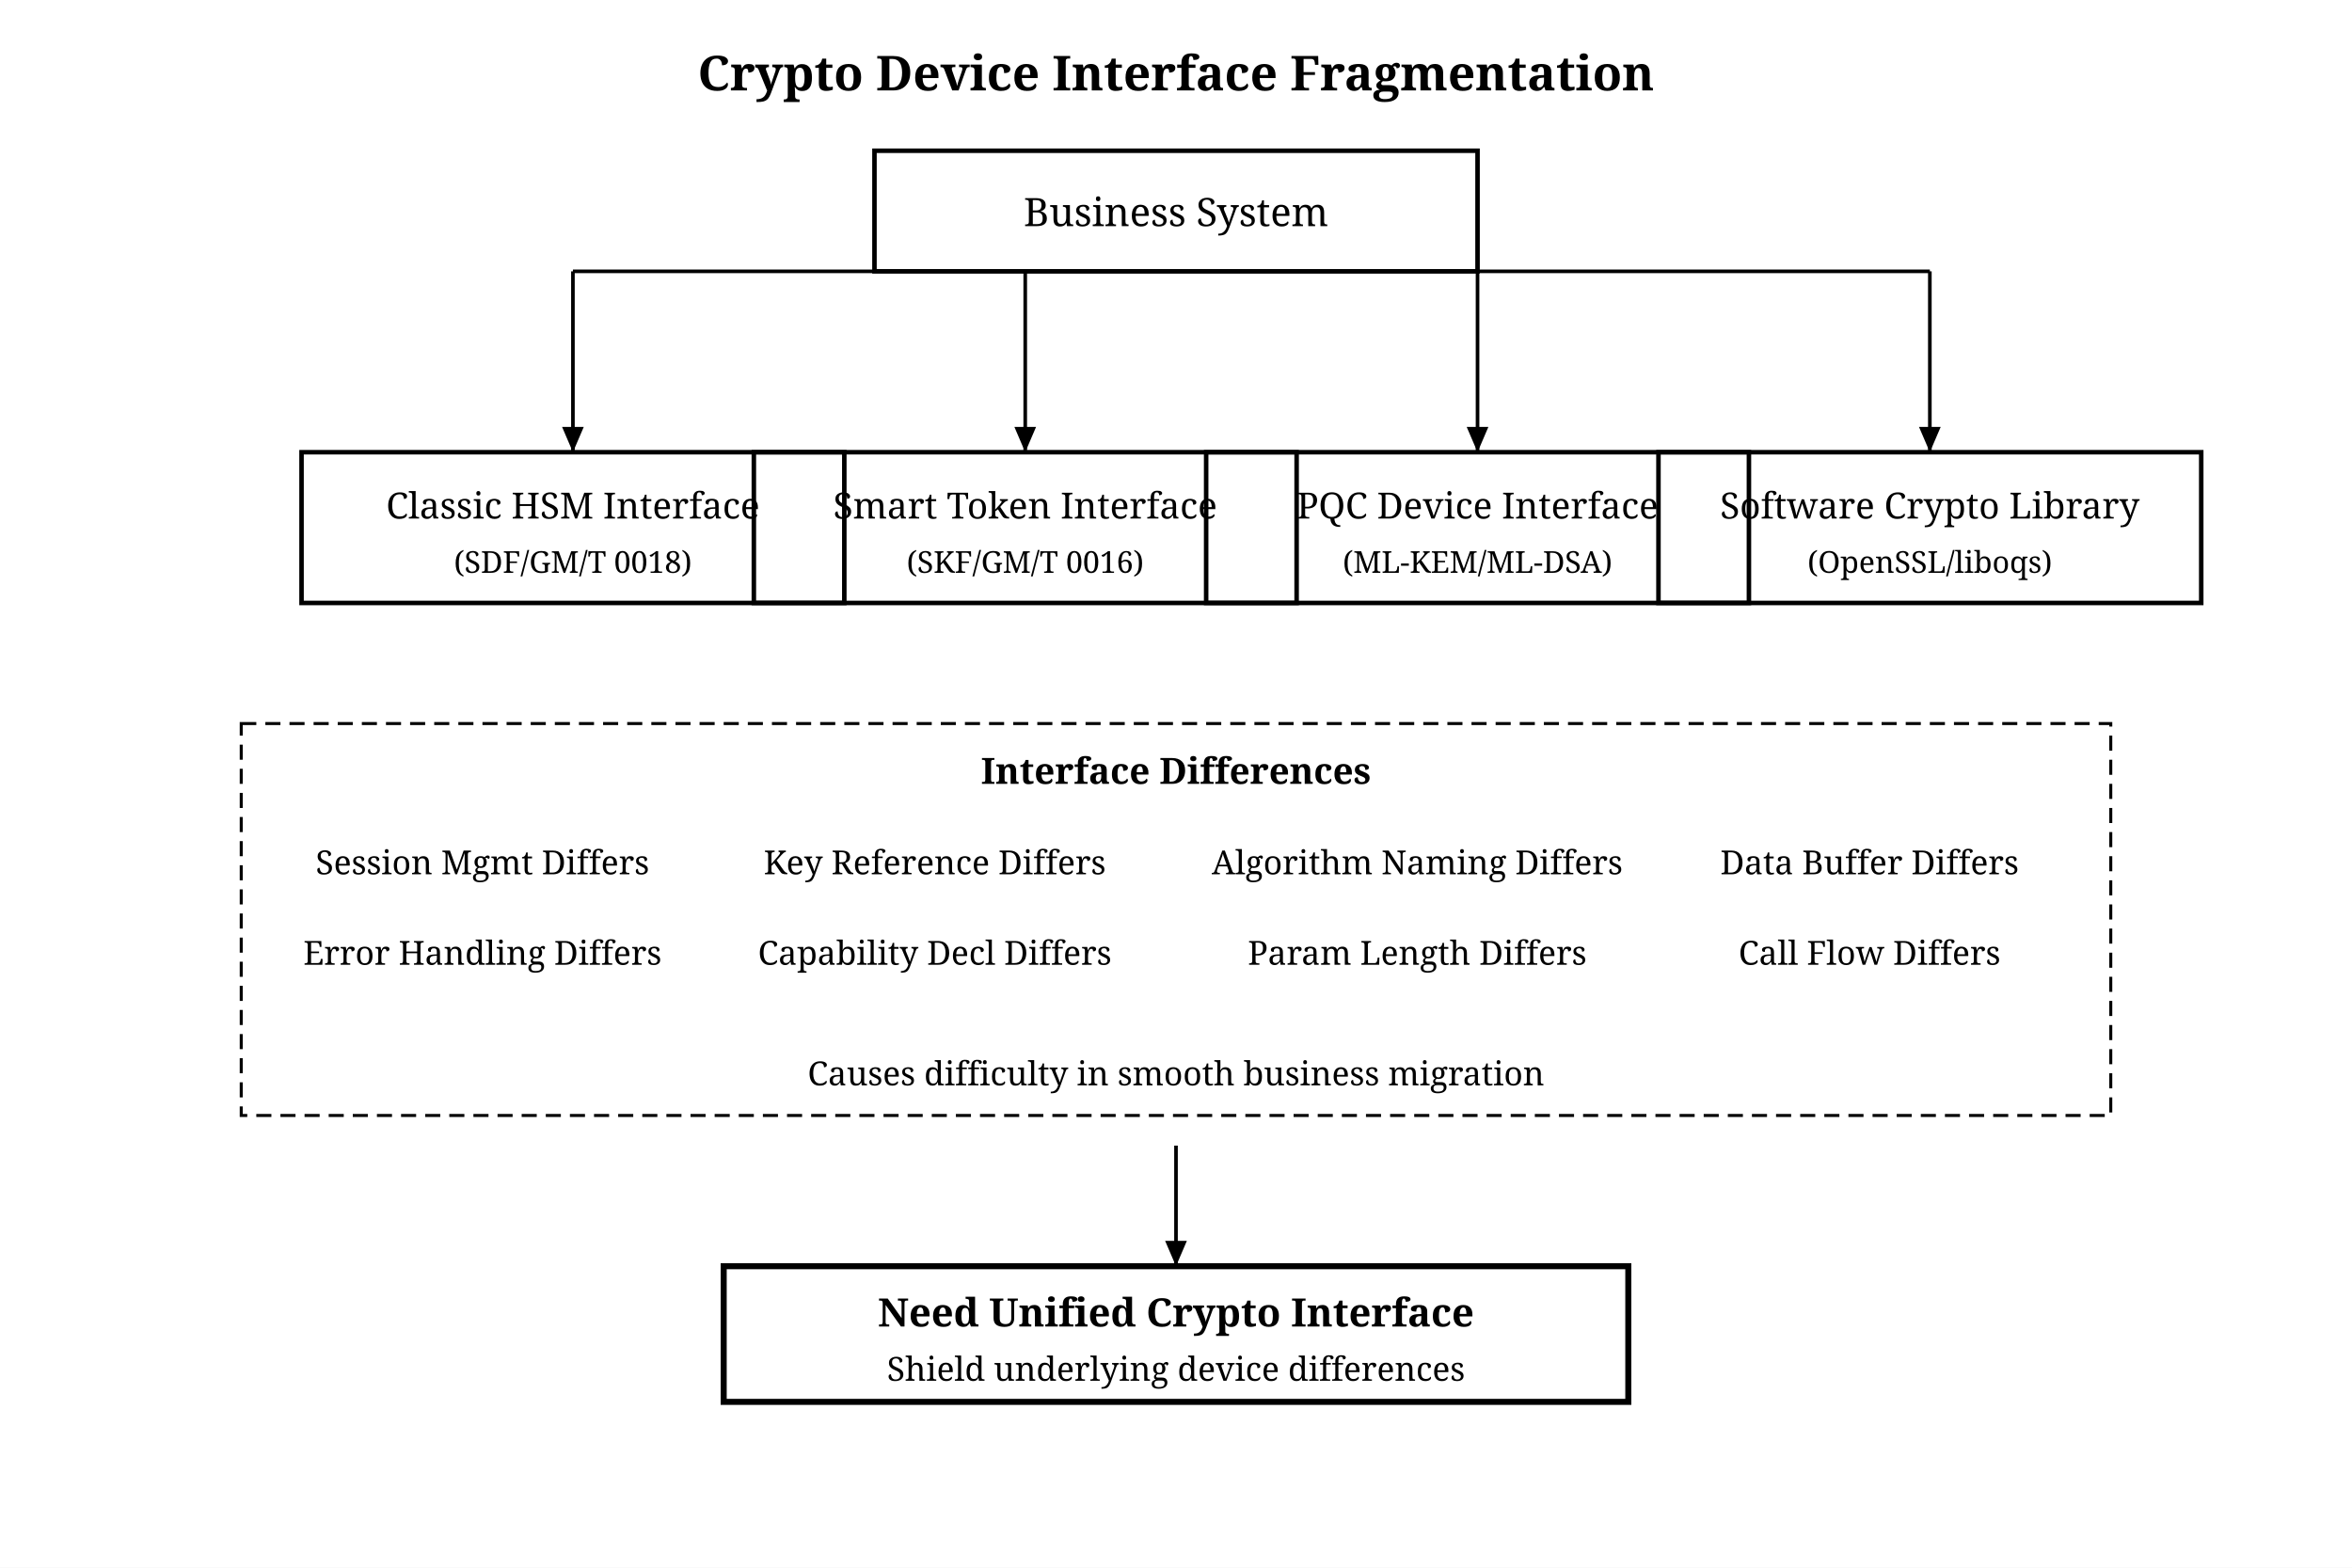
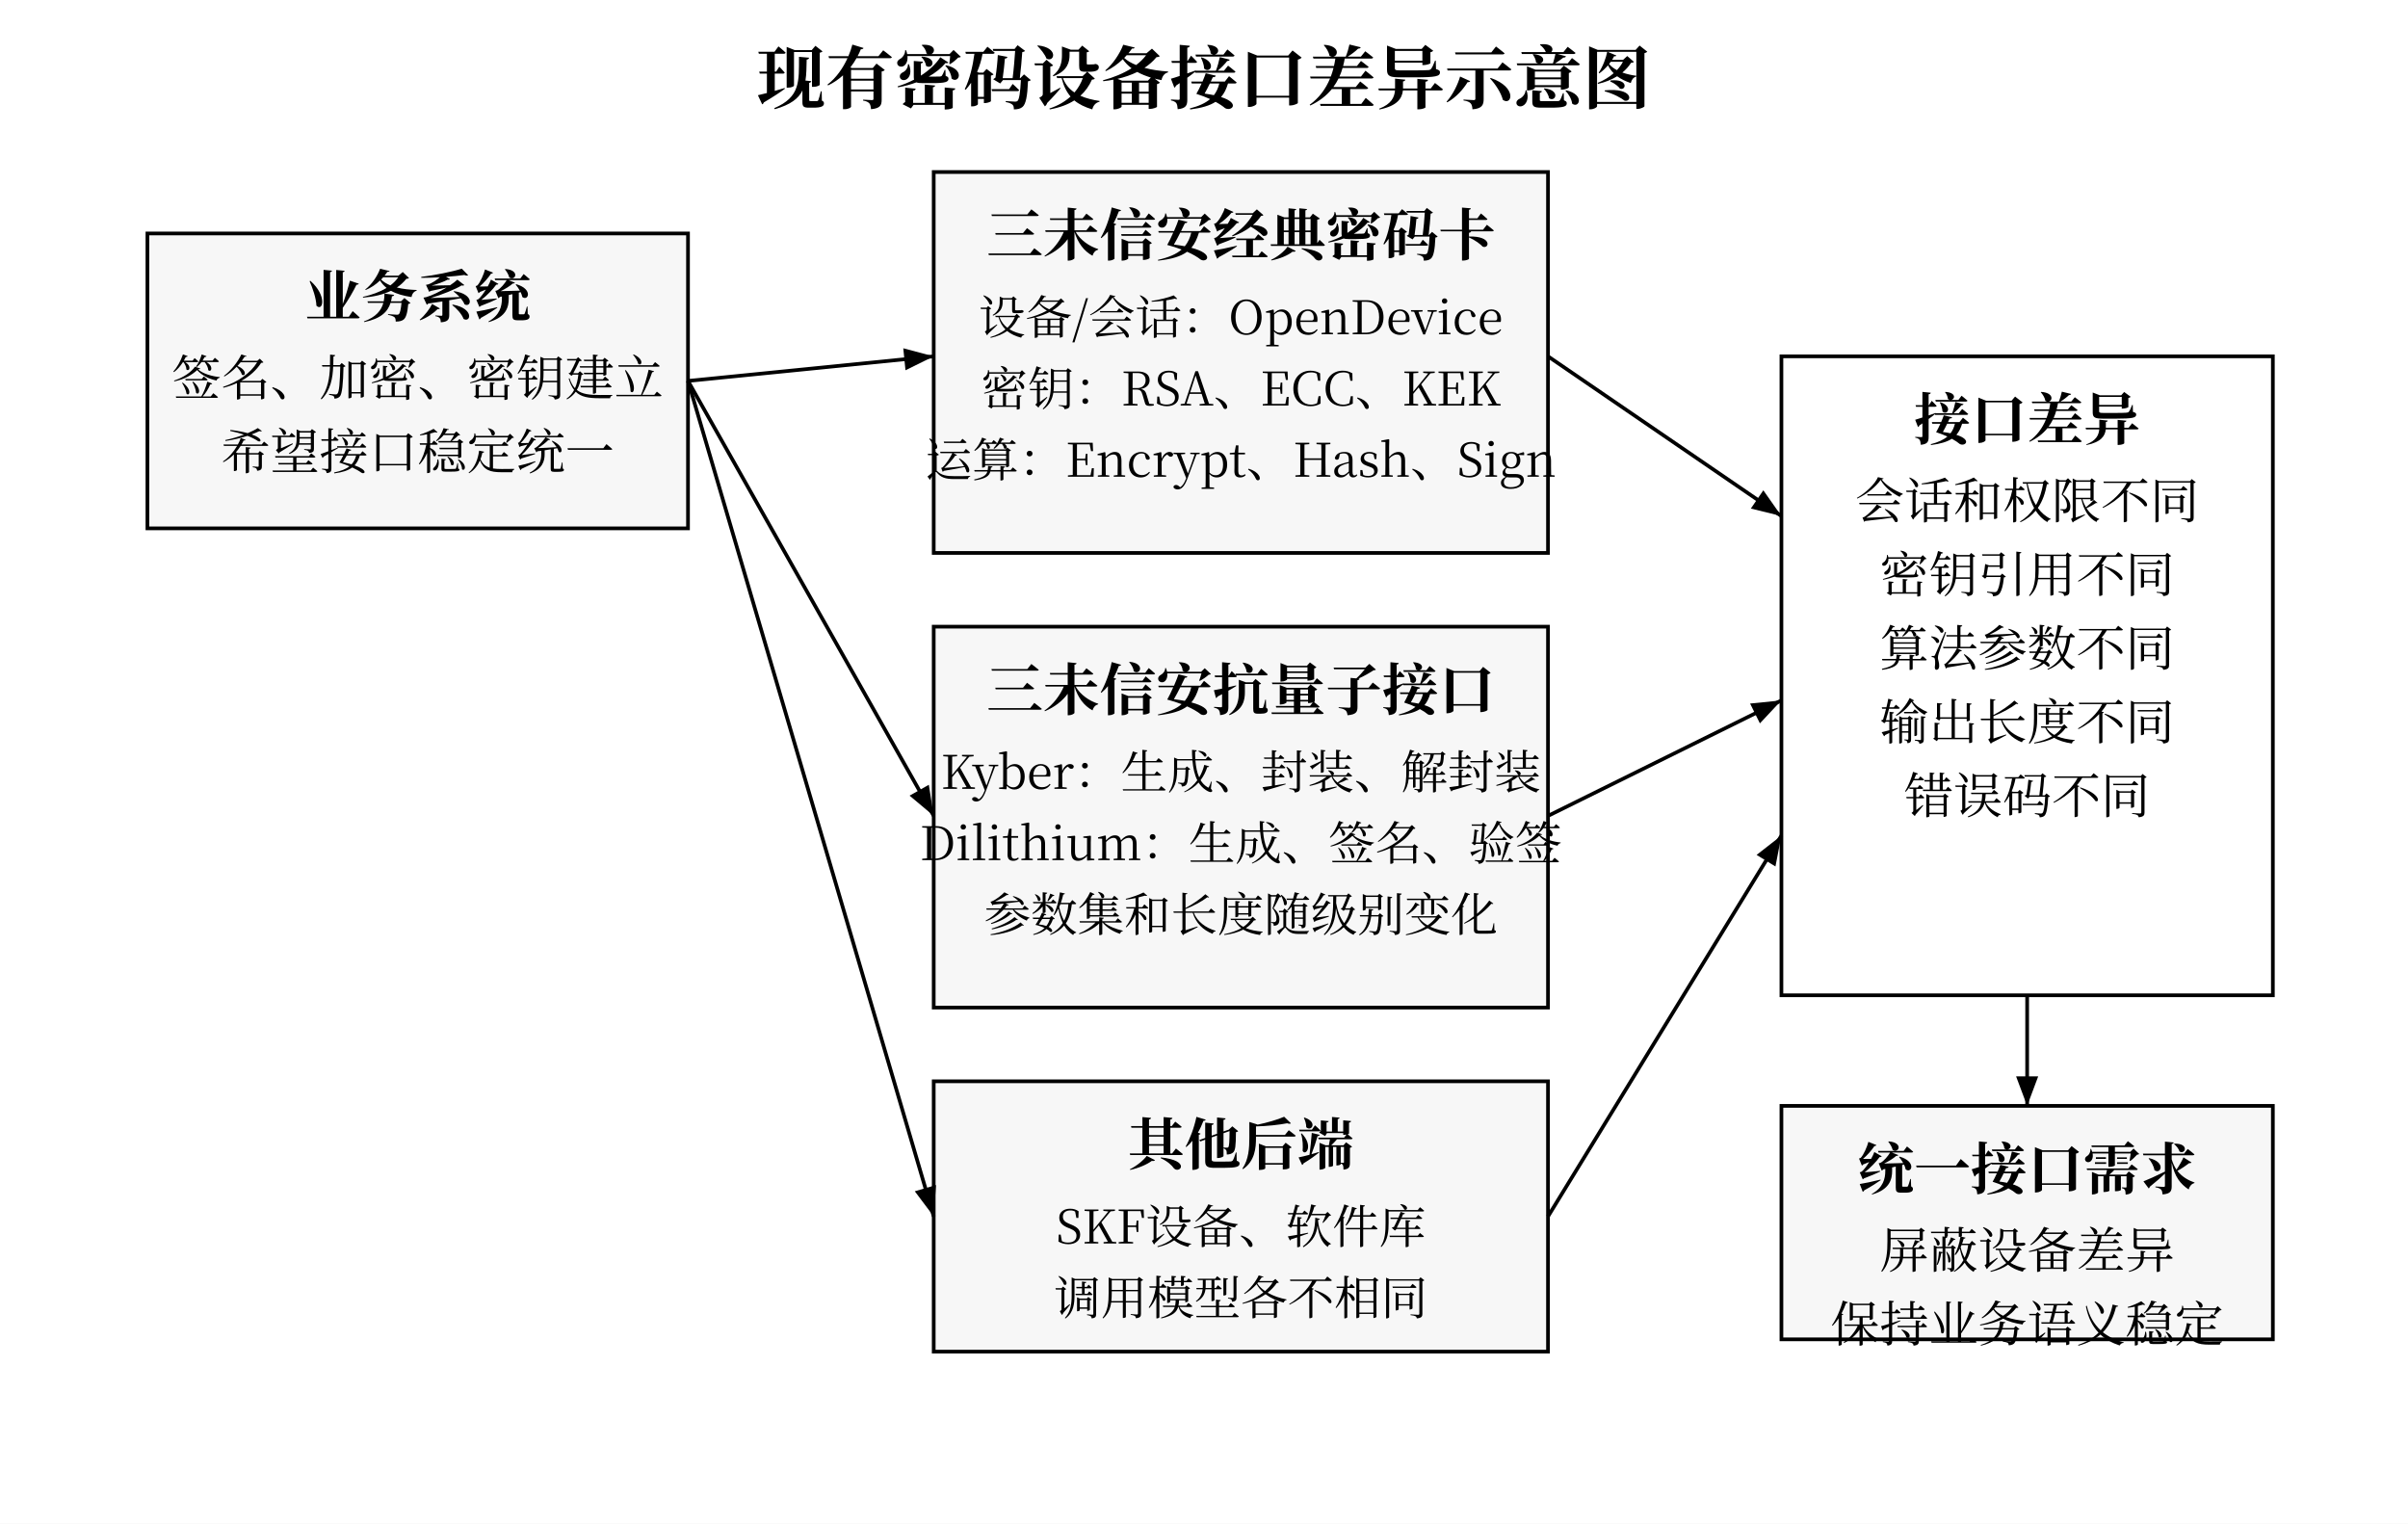
- <svg xmlns="http://www.w3.org/2000/svg" width="780" height="520" viewBox="0 0 780 520">
+ <svg xmlns="http://www.w3.org/2000/svg" width="980" height="620" viewBox="0 0 980 620">
  <defs>
-     <marker id="arr" markerWidth="8" markerHeight="8" refX="7" refY="3" orient="auto">
-       <path d="M0,0 L0,6 L7,3 z" fill="#000" />
+     <marker id="arrow" markerWidth="10" markerHeight="10" refX="8" refY="3" orient="auto" markerUnits="strokeWidth">
+       <path d="M0,0 L0,6 L8,3 z" fill="#000000" />
    </marker>
  </defs>
-   <rect width="100%" height="100%" fill="white" />
-   <text x="390" y="30" text-anchor="middle" font-family="SimSun, Microsoft YaHei, serif" font-size="16" font-weight="bold">Crypto Device Interface Fragmentation</text>
-   <rect x="290" y="50" width="200" height="40" fill="none" stroke="#000" stroke-width="1.5" />
-   <text x="390" y="75" text-anchor="middle" font-family="SimSun, Microsoft YaHei, serif" font-size="13">Business System</text>
-   <line x1="190" y1="90" x2="190" y2="150" stroke="#000" stroke-width="1.2" marker-end="url(#arr)" />
-   <line x1="340" y1="90" x2="340" y2="150" stroke="#000" stroke-width="1.2" marker-end="url(#arr)" />
-   <line x1="490" y1="90" x2="490" y2="150" stroke="#000" stroke-width="1.2" marker-end="url(#arr)" />
-   <line x1="640" y1="90" x2="640" y2="150" stroke="#000" stroke-width="1.2" marker-end="url(#arr)" />
-   <line x1="190" y1="90" x2="640" y2="90" stroke="#000" stroke-width="1.2" />
-   <line x1="390" y1="90" x2="390" y2="90" stroke="#000" stroke-width="1.2" />
-   <rect x="100" y="150" width="180" height="50" fill="none" stroke="#000" stroke-width="1.5" />
-   <text x="190" y="172" text-anchor="middle" font-family="SimSun, Microsoft YaHei, serif" font-size="12">Classic HSM Interface</text>
-   <text x="190" y="190" text-anchor="middle" font-family="SimSun, Microsoft YaHei, serif" font-size="10">(SDF/GM/T 0018)</text>
-   <rect x="250" y="150" width="180" height="50" fill="none" stroke="#000" stroke-width="1.5" />
-   <text x="340" y="172" text-anchor="middle" font-family="SimSun, Microsoft YaHei, serif" font-size="12">Smart Token Interface</text>
-   <text x="340" y="190" text-anchor="middle" font-family="SimSun, Microsoft YaHei, serif" font-size="10">(SKF/GM/T 0016)</text>
-   <rect x="400" y="150" width="180" height="50" fill="none" stroke="#000" stroke-width="1.5" />
-   <text x="490" y="172" text-anchor="middle" font-family="SimSun, Microsoft YaHei, serif" font-size="12">PQC Device Interface</text>
-   <text x="490" y="190" text-anchor="middle" font-family="SimSun, Microsoft YaHei, serif" font-size="10">(ML-KEM/ML-DSA)</text>
-   <rect x="550" y="150" width="180" height="50" fill="none" stroke="#000" stroke-width="1.5" />
-   <text x="640" y="172" text-anchor="middle" font-family="SimSun, Microsoft YaHei, serif" font-size="12">Software Crypto Library</text>
-   <text x="640" y="190" text-anchor="middle" font-family="SimSun, Microsoft YaHei, serif" font-size="10">(OpenSSL/liboqs)</text>
-   <rect x="80" y="240" width="620" height="130" fill="none" stroke="#000" stroke-width="1" stroke-dasharray="5,3" />
-   <text x="390" y="260" text-anchor="middle" font-family="SimSun, Microsoft YaHei, serif" font-size="12" font-weight="bold">Interface Differences</text>
-   <text x="160" y="290" text-anchor="middle" font-family="SimSun, Microsoft YaHei, serif" font-size="11">Session Mgmt Differs</text>
-   <text x="310" y="290" text-anchor="middle" font-family="SimSun, Microsoft YaHei, serif" font-size="11">Key Reference Differs</text>
-   <text x="470" y="290" text-anchor="middle" font-family="SimSun, Microsoft YaHei, serif" font-size="11">Algorithm Naming Differs</text>
-   <text x="620" y="290" text-anchor="middle" font-family="SimSun, Microsoft YaHei, serif" font-size="11">Data Buffer Differs</text>
-   <text x="160" y="320" text-anchor="middle" font-family="SimSun, Microsoft YaHei, serif" font-size="11">Error Handling Differs</text>
-   <text x="310" y="320" text-anchor="middle" font-family="SimSun, Microsoft YaHei, serif" font-size="11">Capability Decl Differs</text>
-   <text x="470" y="320" text-anchor="middle" font-family="SimSun, Microsoft YaHei, serif" font-size="11">Param Length Differs</text>
-   <text x="620" y="320" text-anchor="middle" font-family="SimSun, Microsoft YaHei, serif" font-size="11">Call Flow Differs</text>
-   <text x="390" y="360" text-anchor="middle" font-family="SimSun, Microsoft YaHei, serif" font-size="11">Causes difficulty in smooth business migration</text>
-   <line x1="390" y1="380" x2="390" y2="420" stroke="#000" stroke-width="1.2" marker-end="url(#arr)" />
-   <rect x="240" y="420" width="300" height="45" fill="none" stroke="#000" stroke-width="2" />
-   <text x="390" y="440" text-anchor="middle" font-family="SimSun, Microsoft YaHei, serif" font-size="13" font-weight="bold">Need Unified Crypto Interface</text>
-   <text x="390" y="458" text-anchor="middle" font-family="SimSun, Microsoft YaHei, serif" font-size="11">Shield underlying device differences</text>
+   <rect x="0" y="0" width="980" height="620" fill="#ffffff" />
+   <text x="490" y="42" font-family="SimSun, Songti SC, Noto Serif CJK SC, Microsoft YaHei, Arial, sans-serif" font-size="28" font-weight="bold" text-anchor="middle" fill="#000000">现有密码设备接口差异示意图</text>
+   <rect x="60" y="95" width="220" height="120" rx="0" ry="0" fill="#f7f7f7" stroke="#000000" stroke-width="1.5" />
+   <text x="170.0" y="129" font-family="SimSun, Songti SC, Noto Serif CJK SC, Microsoft YaHei, Arial, sans-serif" font-size="23" font-weight="bold" text-anchor="middle" fill="#000000">业务系统</text>
+   <text x="170.0" y="161" font-family="SimSun, Songti SC, Noto Serif CJK SC, Microsoft YaHei, Arial, sans-serif" font-size="20" font-weight="normal" text-anchor="middle" fill="#000000">签名、加密、密钥建立</text>
+   <text x="170.0" y="191" font-family="SimSun, Songti SC, Noto Serif CJK SC, Microsoft YaHei, Arial, sans-serif" font-size="20" font-weight="normal" text-anchor="middle" fill="#000000">希望接口稳定统一</text>
+   <rect x="380" y="70" width="250" height="155" rx="0" ry="0" fill="#f7f7f7" stroke="#000000" stroke-width="1.5" />
+   <text x="505.0" y="104" font-family="SimSun, Songti SC, Noto Serif CJK SC, Microsoft YaHei, Arial, sans-serif" font-size="23" font-weight="bold" text-anchor="middle" fill="#000000">三未信安经典密码卡</text>
+   <text x="505.0" y="136" font-family="SimSun, Songti SC, Noto Serif CJK SC, Microsoft YaHei, Arial, sans-serif" font-size="19" font-weight="normal" text-anchor="middle" fill="#000000">设备/会话：OpenDevice</text>
+   <text x="505.0" y="165" font-family="SimSun, Songti SC, Noto Serif CJK SC, Microsoft YaHei, Arial, sans-serif" font-size="19" font-weight="normal" text-anchor="middle" fill="#000000">密钥：RSA、ECC、KEK</text>
+   <text x="505.0" y="194" font-family="SimSun, Songti SC, Noto Serif CJK SC, Microsoft YaHei, Arial, sans-serif" font-size="19" font-weight="normal" text-anchor="middle" fill="#000000">运算：Encrypt、Hash、Sign</text>
+   <rect x="380" y="255" width="250" height="155" rx="0" ry="0" fill="#f7f7f7" stroke="#000000" stroke-width="1.5" />
+   <text x="505.0" y="289" font-family="SimSun, Songti SC, Noto Serif CJK SC, Microsoft YaHei, Arial, sans-serif" font-size="23" font-weight="bold" text-anchor="middle" fill="#000000">三未信安抗量子接口</text>
+   <text x="505.0" y="321" font-family="SimSun, Songti SC, Noto Serif CJK SC, Microsoft YaHei, Arial, sans-serif" font-size="19" font-weight="normal" text-anchor="middle" fill="#000000">Kyber：生成、封装、解封装</text>
+   <text x="505.0" y="350" font-family="SimSun, Songti SC, Noto Serif CJK SC, Microsoft YaHei, Arial, sans-serif" font-size="19" font-weight="normal" text-anchor="middle" fill="#000000">Dilithium：生成、签名、验签</text>
+   <text x="505.0" y="379" font-family="SimSun, Songti SC, Noto Serif CJK SC, Microsoft YaHei, Arial, sans-serif" font-size="19" font-weight="normal" text-anchor="middle" fill="#000000">参数集和长度随级别变化</text>
+   <rect x="380" y="440" width="250" height="110" rx="0" ry="0" fill="#f7f7f7" stroke="#000000" stroke-width="1.5" />
+   <text x="505.0" y="474" font-family="SimSun, Songti SC, Noto Serif CJK SC, Microsoft YaHei, Arial, sans-serif" font-size="23" font-weight="bold" text-anchor="middle" fill="#000000">其他后端</text>
+   <text x="505.0" y="506" font-family="SimSun, Songti SC, Noto Serif CJK SC, Microsoft YaHei, Arial, sans-serif" font-size="19" font-weight="normal" text-anchor="middle" fill="#000000">SKF设备、软件库</text>
+   <text x="505.0" y="535" font-family="SimSun, Songti SC, Noto Serif CJK SC, Microsoft YaHei, Arial, sans-serif" font-size="19" font-weight="normal" text-anchor="middle" fill="#000000">调用模型各不相同</text>
+   <rect x="725" y="145" width="200" height="260" rx="0" ry="0" fill="#ffffff" stroke="#000000" stroke-width="1.5" />
+   <text x="825.0" y="179" font-family="SimSun, Songti SC, Noto Serif CJK SC, Microsoft YaHei, Arial, sans-serif" font-size="23" font-weight="bold" text-anchor="middle" fill="#000000">接口差异</text>
+   <text x="825.0" y="211" font-family="SimSun, Songti SC, Noto Serif CJK SC, Microsoft YaHei, Arial, sans-serif" font-size="20" font-weight="normal" text-anchor="middle" fill="#000000">会话和权限不同</text>
+   <text x="825.0" y="241" font-family="SimSun, Songti SC, Noto Serif CJK SC, Microsoft YaHei, Arial, sans-serif" font-size="20" font-weight="normal" text-anchor="middle" fill="#000000">密钥引用不同</text>
+   <text x="825.0" y="271" font-family="SimSun, Songti SC, Noto Serif CJK SC, Microsoft YaHei, Arial, sans-serif" font-size="20" font-weight="normal" text-anchor="middle" fill="#000000">算法参数不同</text>
+   <text x="825.0" y="301" font-family="SimSun, Songti SC, Noto Serif CJK SC, Microsoft YaHei, Arial, sans-serif" font-size="20" font-weight="normal" text-anchor="middle" fill="#000000">输出长度不同</text>
+   <text x="825.0" y="331" font-family="SimSun, Songti SC, Noto Serif CJK SC, Microsoft YaHei, Arial, sans-serif" font-size="20" font-weight="normal" text-anchor="middle" fill="#000000">错误码不同</text>
+   <rect x="725" y="450" width="200" height="95" rx="0" ry="0" fill="#f7f7f7" stroke="#000000" stroke-width="1.5" />
+   <text x="825.0" y="484" font-family="SimSun, Songti SC, Noto Serif CJK SC, Microsoft YaHei, Arial, sans-serif" font-size="23" font-weight="bold" text-anchor="middle" fill="#000000">统一接口需求</text>
+   <text x="825.0" y="516" font-family="SimSun, Songti SC, Noto Serif CJK SC, Microsoft YaHei, Arial, sans-serif" font-size="20" font-weight="normal" text-anchor="middle" fill="#000000">屏蔽设备差异</text>
+   <text x="825.0" y="546" font-family="SimSun, Songti SC, Noto Serif CJK SC, Microsoft YaHei, Arial, sans-serif" font-size="20" font-weight="normal" text-anchor="middle" fill="#000000">保持业务语义稳定</text>
+   <line x1="280" y1="155" x2="380" y2="145" stroke="#000000" stroke-width="1.5" marker-end="url(#arrow)" />
+   <line x1="280" y1="155" x2="380" y2="332" stroke="#000000" stroke-width="1.5" marker-end="url(#arrow)" />
+   <line x1="280" y1="155" x2="380" y2="495" stroke="#000000" stroke-width="1.5" marker-end="url(#arrow)" />
+   <line x1="630" y1="145" x2="725" y2="210" stroke="#000000" stroke-width="1.5" marker-end="url(#arrow)" />
+   <line x1="630" y1="332" x2="725" y2="285" stroke="#000000" stroke-width="1.5" marker-end="url(#arrow)" />
+   <line x1="630" y1="495" x2="725" y2="340" stroke="#000000" stroke-width="1.5" marker-end="url(#arrow)" />
+   <line x1="825" y1="405" x2="825" y2="450" stroke="#000000" stroke-width="1.5" marker-end="url(#arrow)" />
</svg>
